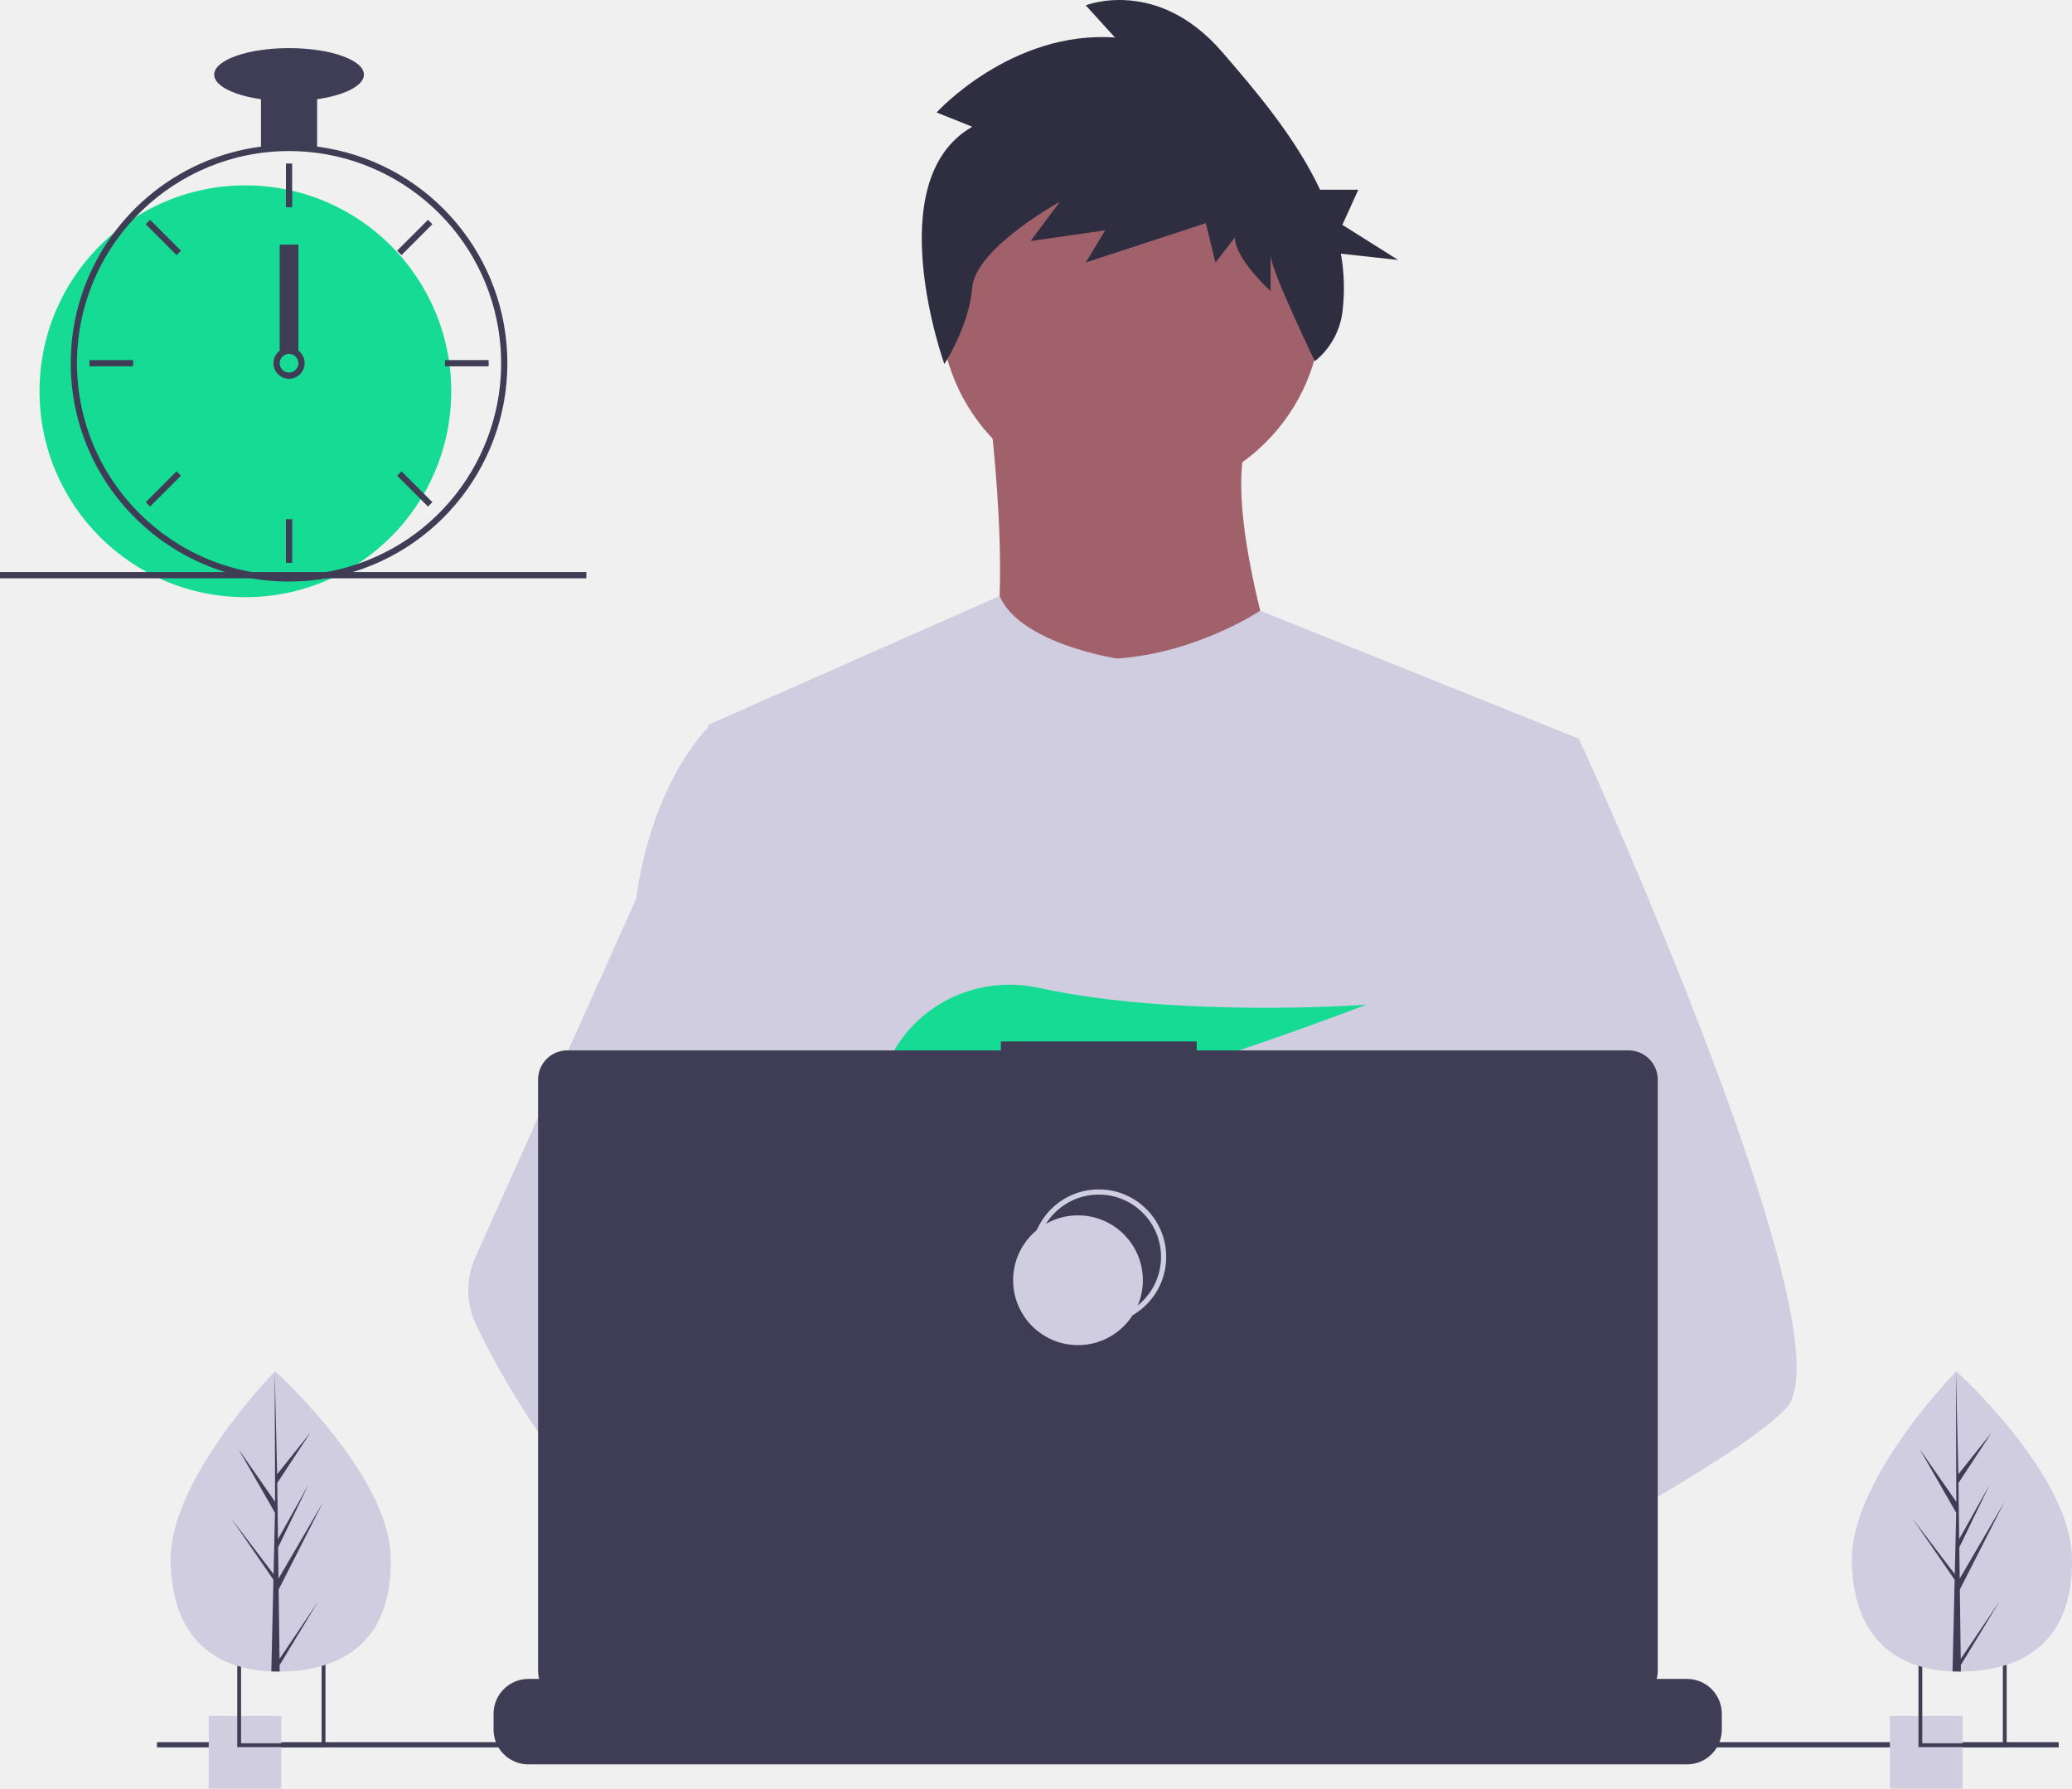
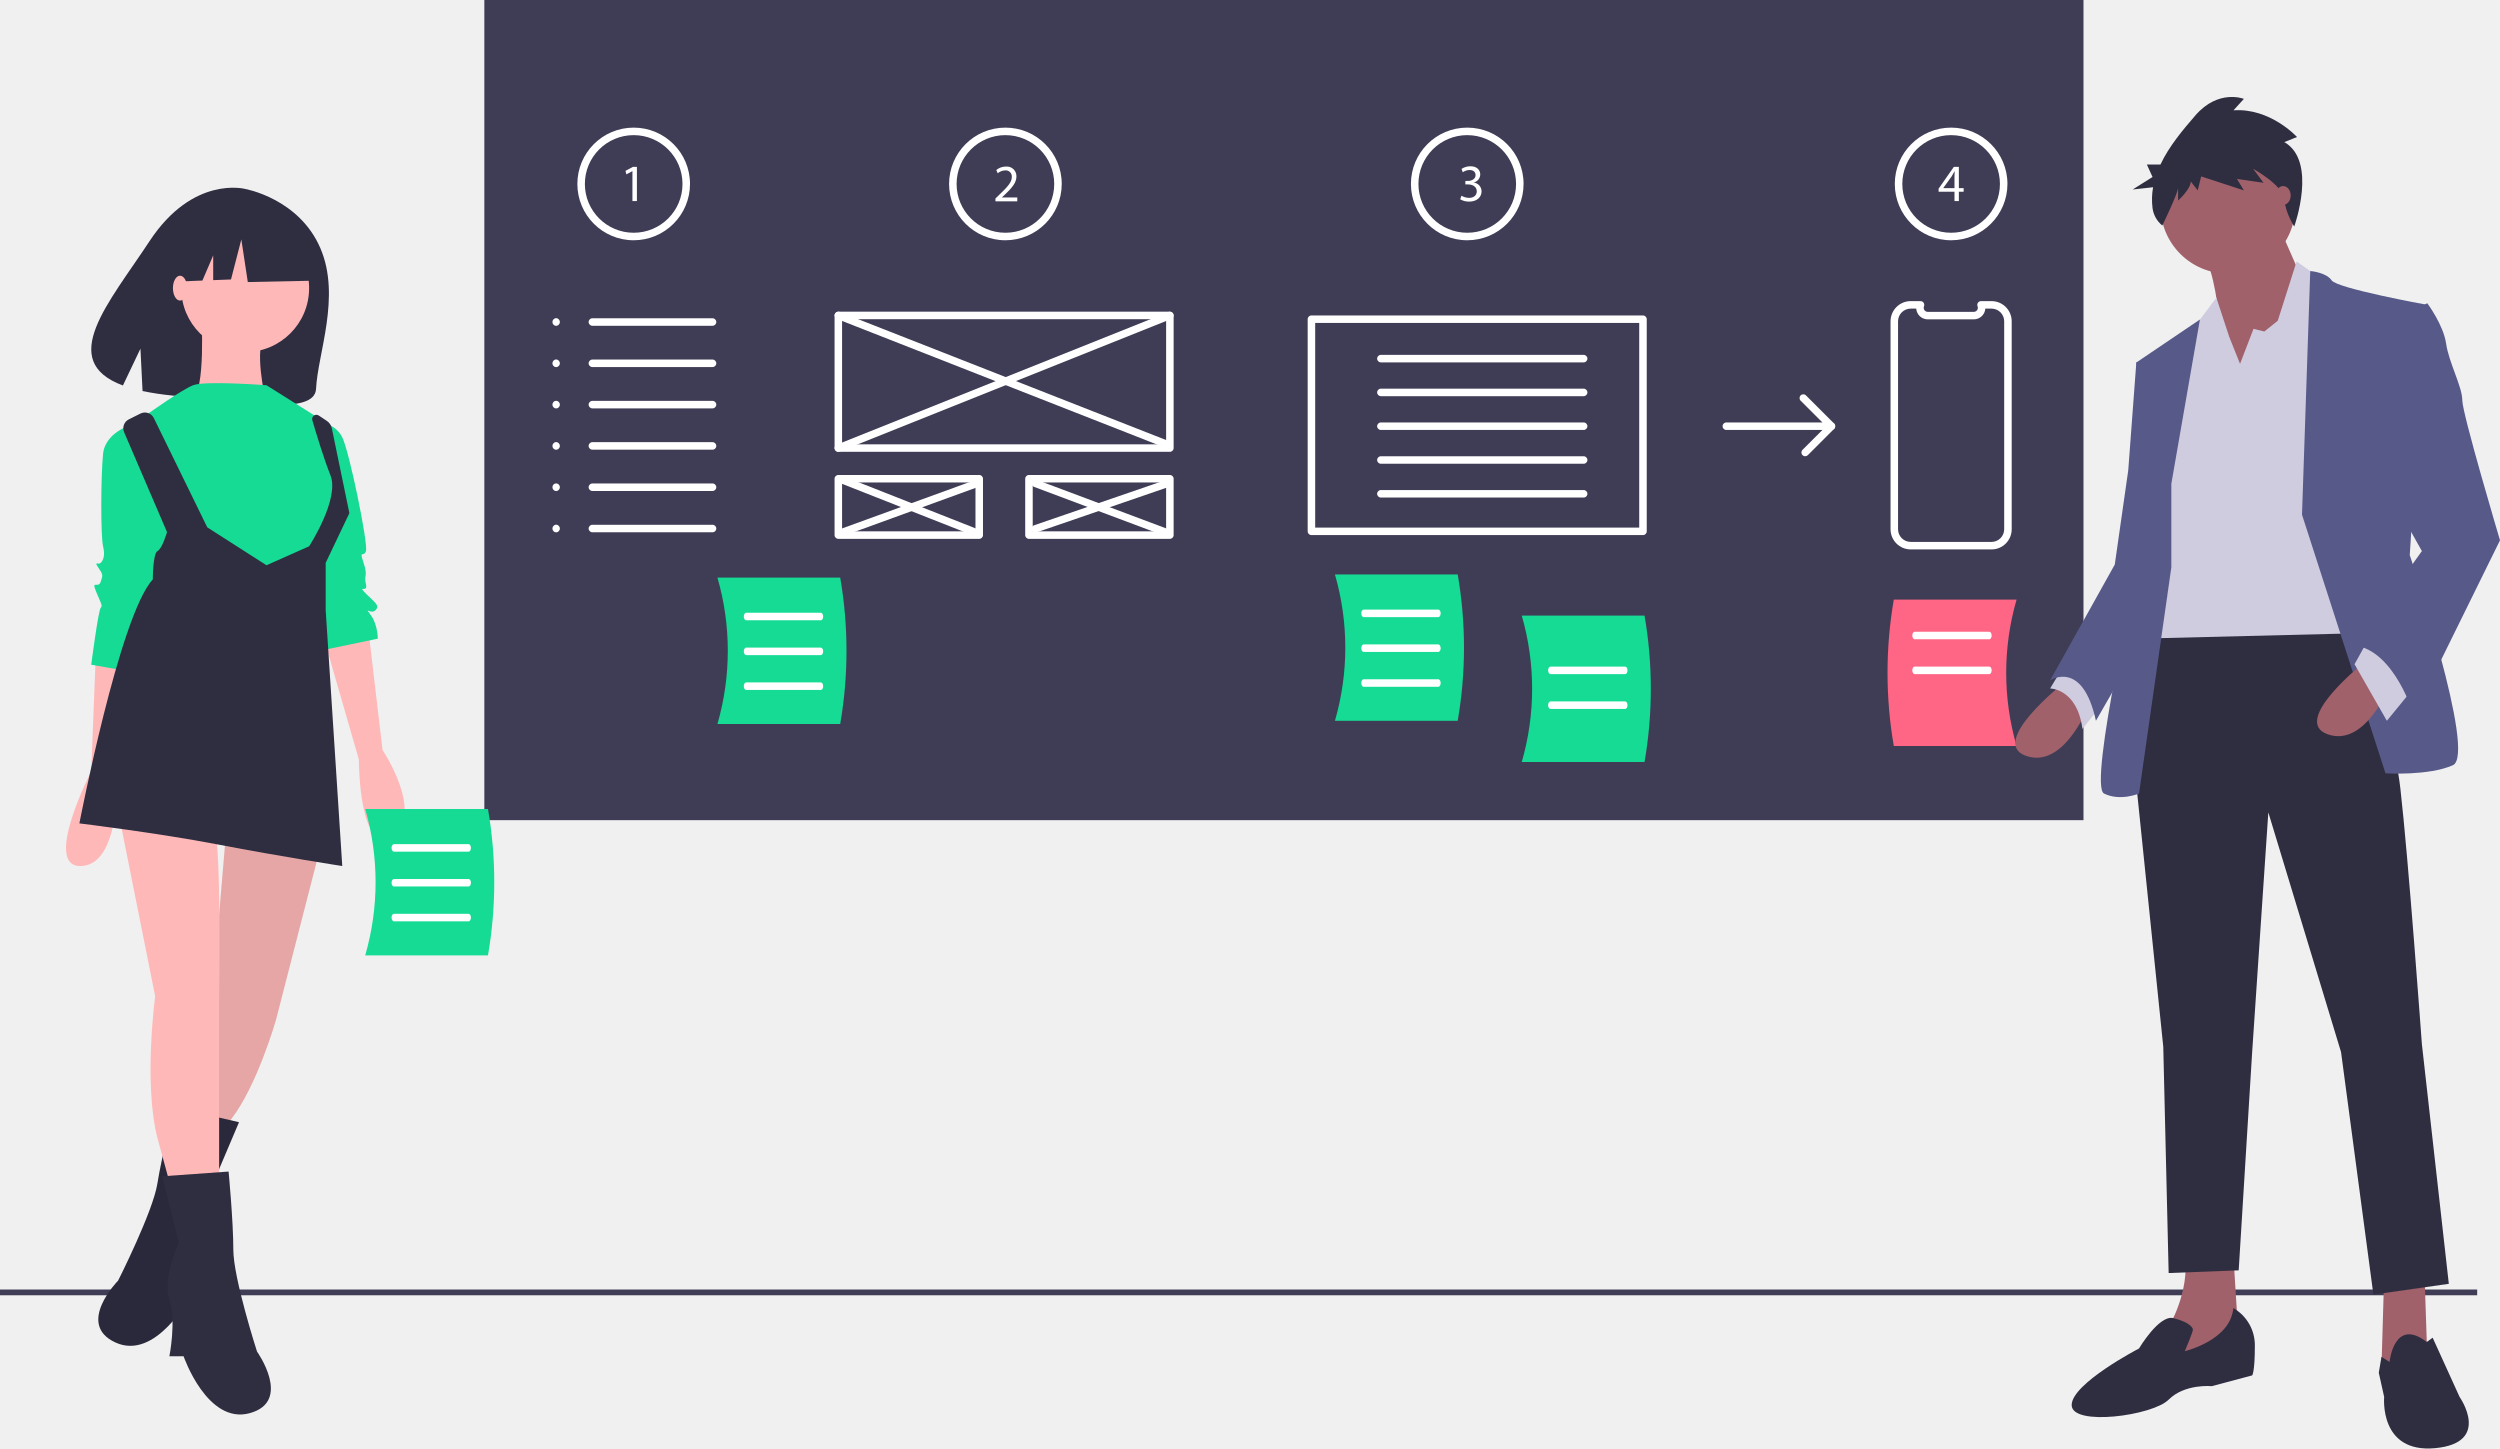
- <svg xmlns="http://www.w3.org/2000/svg" id="b4850822-491f-41e2-90b8-9be7376dfe8f" data-name="Layer 1" width="798.627" height="689.223" viewBox="0 0 798.627 689.223">
-   <circle cx="435.922" cy="118.405" r="73.536" fill="#a0616a" />
-   <path d="M581.722,260.562s13.855,104.443-7.46,116.166,126.823,12.789,126.823,12.789S668.047,298.928,682.968,271.219Z" transform="translate(-200.6864 -105.3887)" fill="#a0616a" />
-   <path d="M809.257,390.045l-12.32,56.1-26.05,118.69-.78,6.5-8.99,75.25-5.98,49.99-4.01,33.58c-24.38,12.53-42.05,21.18-42.05,21.18s-1.52-7.62-3.97-17.37c-17.11,5.13-48.77,13.64-75.6,15.34,9.77,10.89,14.26,21.12,8.17,28.67-18.38,22.76-94.26-24.92-120.8-42.7a71.841,71.841,0,0,0-.7,12.86l-20.31-15.62,2.01-35.94,3.39-60.81,4.26-76.26a80.064,80.064,0,0,1-3.37-10.03c-6.22-22.12-13.77-66.29-19.56-103.33-4.66-29.81-8.16-55-8.9-60.36-.1-.7-.15-1.06-.15-1.06l112.43-49.68c7.99,18.53,45.3,24.1,45.3,24.1,30.91-2.13,55.14-18.43,55.14-18.43Z" transform="translate(-200.6864 -105.3887)" fill="#d0cde1" />
-   <path d="M717.607,730.025s-4.76,1.63-12.5,3.94c-17.11,5.13-48.77,13.64-75.6,15.34-23.1,1.48-42.62-2.08-46.19-17.15-1.53-6.48.64-11.81,5.37-16.19,14.12-13.09,51-17.78,80.25-19.39,8.26-.45,15.9-.66,22.26-.74,10.8-.14,17.88.08,17.88.08l.17.66Z" transform="translate(-200.6864 -105.3887)" fill="#a0616a" />
-   <path d="M575.433,154.235,561.683,148.731s28.749-31.651,68.747-28.898l-11.25-12.385s27.499-11.009,52.498,17.89c13.141,15.191,28.346,33.048,37.825,53.163h14.725l-6.146,13.532,21.509,13.532-22.077-2.431a75.617,75.617,0,0,1,.599,22.445A29.041,29.041,0,0,1,707.48,244.576h0s-17.052-35.296-17.052-40.8V217.537s-13.749-12.385-13.749-20.642L669.179,206.528l-3.75-15.137-46.248,15.137,7.5-12.385-28.749,4.128,11.25-15.137s-32.499,17.89-33.749,33.027c-1.25,15.137-10.762,29.481-10.762,29.481S539.184,174.877,575.433,154.235Z" transform="translate(-200.6864 -105.3887)" fill="#2f2e41" />
-   <path d="M889.187,647.955c-7.49,8.12-26.05,20.35-48.55,33.59-8.37,4.92-17.28,9.99-26.37,15.03-21.69,12.03-44.4,23.95-63.14,33.58-24.38,12.53-42.05,21.18-42.05,21.18s-1.52-7.62-3.97-17.37c-3.28-13.05-8.22-29.92-13.37-37.39-.18-.26-.36-.5-.54-.74-1.5-1.97-3.01-3.12-4.5-3.12l74.42-46.13,32.16-19.94-23.17-55.31-29.06-69.38,17.54-55.81,17.63-56.1h33.04s10.94,23.88,24.93,57.18c2.09,4.98,4.25,10.17,6.45,15.53C869.417,532.755,905.297,630.505,889.187,647.955Z" transform="translate(-200.6864 -105.3887)" fill="#d0cde1" />
-   <path d="M637.677,777.975c-18.38,22.76-94.26-24.92-120.8-42.7-5.78-3.87-9.22-6.32-9.22-6.32l24.28-32.38,7.69-10.25s6.88,3.65,17.05,9.59c.37.22.74.44,1.12.66,8.77,5.15,19.78,11.88,30.89,19.39,15.33,10.37,30.83,22.2,40.82,33.34C639.277,760.195,643.767,770.425,637.677,777.975Z" transform="translate(-200.6864 -105.3887)" fill="#a0616a" />
-   <path d="M556.677,695.915a47.782,47.782,0,0,0-8.1.66c-22.99,3.95-29.77,24.76-31.7,38.7a71.841,71.841,0,0,0-.7,12.86l-20.31-15.62-7.4-5.69c-17.81-6.21-33.68-17.24-47.44-30.25a238.482,238.482,0,0,1-31.95-37.89,334.15,334.15,0,0,1-24.72-42.4,31.184,31.184,0,0,1-.43-26.45l25.15-56.05,36.76-81.92q.405-2.925.89-5.72c7.29-41.8,26.82-60.36,26.82-60.36h14.92l9.98,60.36,12.4,74.99-8.69,28.34-20.08,65.45,19.19,20.84Z" transform="translate(-200.6864 -105.3887)" fill="#d0cde1" />
-   <path d="M573.563,521.195l12.755,14.881c4.739-.904,9.687-1.965,14.784-3.158l-3.663-11.723,8.957,10.45c53.997-13.281,120.927-39.101,120.927-39.101s-72.257,5.298-126.208-6.489c-23.871-5.215-48.431,6.618-58.226,29.002-5.694,13.011-4.799,24.283,15.394,24.283a133.375,133.375,0,0,0,20.353-1.914Z" transform="translate(-200.6864 -105.3887)" fill="#15db95" />
-   <path d="M864.337,765.775v6.07a13.34,13.34,0,0,1-.91,4.87,13.688,13.688,0,0,1-.97,2,13.437,13.437,0,0,1-11.55,6.56h-446.55a13.437,13.437,0,0,1-11.55-6.56,13.682,13.682,0,0,1-.97-2,13.34,13.34,0,0,1-.91-4.87v-6.07a13.426,13.426,0,0,1,13.43-13.43h25.74v-2.83a.559.559,0,0,1,.56-.56h13.43a.559.559,0,0,1,.56.56v2.83h8.39v-2.83a.559.559,0,0,1,.56-.56h13.43a.559.559,0,0,1,.56.56v2.83h8.4v-2.83a.559.559,0,0,1,.56-.56h13.43a.559.559,0,0,1,.56.56v2.83h8.39v-2.83a.559.559,0,0,1,.56-.56h13.43a.559.559,0,0,1,.56.56v2.83h8.39v-2.83a.559.559,0,0,1,.56-.56h13.43a.559.559,0,0,1,.56.56v2.83h8.4v-2.83a.559.559,0,0,1,.56-.56h13.43a.559.559,0,0,1,.56.56v2.83h8.39v-2.83a.559.559,0,0,1,.56-.56h105.2a.559.559,0,0,1,.56.56v2.83h8.4v-2.83a.559.559,0,0,1,.56-.56h13.43a.566.566,0,0,1,.56.56v2.83h8.39v-2.83a.559.559,0,0,1,.56-.56h13.43a.559.559,0,0,1,.56.56v2.83h8.39v-2.83a.559.559,0,0,1,.56-.56h13.43a.559.559,0,0,1,.56.56v2.83h8.4v-2.83a.559.559,0,0,1,.56-.56h13.43a.557.557,0,0,1,.55.56v2.83h8.4v-2.83a.559.559,0,0,1,.56-.56h13.43a.559.559,0,0,1,.56.56v2.83h8.39v-2.83a.559.559,0,0,1,.56-.56h13.43a.559.559,0,0,1,.56.56v2.83h39.17A13.426,13.426,0,0,1,864.337,765.775Z" transform="translate(-200.6864 -105.3887)" fill="#3f3d56" />
-   <rect x="60.5" y="671.326" width="733" height="2" fill="#3f3d56" />
-   <path d="M828.381,510.145H661.938v-3.431H586.466v3.431h-167.129a11.259,11.259,0,0,0-11.259,11.259V749.315a11.259,11.259,0,0,0,11.259,11.259H828.381a11.259,11.259,0,0,0,11.259-11.259V521.404A11.259,11.259,0,0,0,828.381,510.145Z" transform="translate(-200.6864 -105.3887)" fill="#3f3d56" />
-   <circle cx="423.5" cy="484.326" r="25" fill="none" stroke="#d0cde1" stroke-miterlimit="10" stroke-width="2" />
-   <circle cx="415.5" cy="493.326" r="25" fill="#d0cde1" />
-   <rect x="80.446" y="661.223" width="28" height="28" fill="#d0cde1" />
-   <path d="M292.136,744.612v34h34v-34Zm32.52,32.52h-31.05v-31.04h31.05Z" transform="translate(-200.6864 -105.3887)" fill="#3f3d56" />
-   <rect x="728.446" y="661.223" width="28" height="28" fill="#d0cde1" />
-   <path d="M940.136,744.612v34h34v-34Zm32.52,32.52h-31.05v-31.04h31.05Z" transform="translate(-200.6864 -105.3887)" fill="#3f3d56" />
-   <circle cx="94.58" cy="150.773" r="79.34" fill="#15db95" />
-   <path d="M322.915,161.879a85.755,85.755,0,0,0-21.638,0A84.368,84.368,0,0,0,231.662,220.591a83.223,83.223,0,0,0-3.655,21.662c-.036,1.022-.06,2.056-.06,3.089a84.233,84.233,0,0,0,84.149,84.149c1.791,0,3.582-.06,5.349-.168a83.231,83.231,0,0,0,12.334-1.707,84.159,84.159,0,0,0-6.864-165.737Zm15.519,160.857h-.012a80.908,80.908,0,0,1-20.977,4.171c-1.767.12-3.558.18-5.349.18a81.845,81.845,0,0,1-81.745-81.745c0-1.034.024-2.068.06-3.089a81.856,81.856,0,0,1,81.685-78.655,81.749,81.749,0,0,1,26.339,159.138Z" transform="translate(-200.6864 -105.3887)" fill="#3f3d56" />
-   <rect x="110.208" y="63.018" width="2.404" height="16.83" fill="#3f3d56" />
-   <rect x="262.442" y="188.476" width="2.404" height="16.83" transform="translate(-262.6894 138.704) rotate(-45)" fill="#3f3d56" />
-   <rect x="242.373" y="236.928" width="2.404" height="16.83" transform="translate(-202.4538 383.5287) rotate(-90)" fill="#3f3d56" />
-   <rect x="262.442" y="285.379" width="2.404" height="16.83" transform="translate(41.63884 582.5743) rotate(-135)" fill="#3f3d56" />
-   <rect x="359.346" y="188.476" width="2.404" height="16.83" transform="translate(275.5851 485.6705) rotate(-135)" fill="#3f3d56" />
-   <rect x="379.415" y="236.928" width="2.404" height="16.83" transform="translate(-65.41128 520.5713) rotate(-90)" fill="#3f3d56" />
-   <rect x="359.346" y="285.379" width="2.404" height="16.83" transform="translate(-302.8282 235.6077) rotate(-45)" fill="#3f3d56" />
-   <rect x="110.208" y="200.06" width="2.404" height="16.83" fill="#3f3d56" />
-   <path d="M315.703,240.534a6.011,6.011,0,0,0-7.213,0,6.187,6.187,0,0,0-1.719,2.02,6.011,6.011,0,1,0,8.932-2.02Zm-3.606,8.415a3.617,3.617,0,0,1-3.606-3.606,3.671,3.671,0,0,1,.637-2.044,3.603,3.603,0,1,1,2.969,5.65Z" transform="translate(-200.6864 -105.3887)" fill="#3f3d56" />
-   <rect x="100.591" y="35.369" width="21.638" height="21.638" fill="#3f3d56" />
-   <ellipse cx="111.41" cy="28.757" rx="28.851" ry="10.218" fill="#3f3d56" />
-   <rect x="107.803" y="94.273" width="7.213" height="40.872" fill="#3f3d56" />
-   <rect y="220.44" width="226" height="2.404" fill="#3f3d56" />
-   <path d="M351.28,705.143c.933,31.95-17.735,43.659-41.163,44.343q-.816.024-1.625.029-1.63.012-3.228-.054c-21.188-.88-37.96-12.127-38.828-41.84-.898-30.75,37.269-70.703,40.133-73.658l.005-.003c.109-.113.164-.169.164-.169S350.347,673.195,351.28,705.143Z" transform="translate(-200.6864 -105.3887)" fill="#d0cde1" />
-   <path d="M308.43,744.644l14.882-22.131-14.852,24.512.031,2.49q-1.63.012-3.228-.054L306.002,717.449l-.02-.247.027-.048.071-3.025-16.298-23.663,16.279,21.399.058.639.558-24.186-14.077-24.533,14.117,20.284-.147-50.108 0-.167.005.164.934,39.491,12.829-16.041-12.787,19.444.28,21.634,11.806-21.114-11.762,24.295.156,12.03,17.169-29.411-17.117,33.608Z" transform="translate(-200.6864 -105.3887)" fill="#3f3d56" />
-   <path d="M999.28,705.143c.933,31.95-17.735,43.659-41.163,44.343q-.816.024-1.625.029-1.63.012-3.228-.054c-21.188-.88-37.96-12.127-38.828-41.84-.898-30.75,37.269-70.703,40.133-73.658l.005-.003c.109-.113.164-.169.164-.169S998.347,673.195,999.28,705.143Z" transform="translate(-200.6864 -105.3887)" fill="#d0cde1" />
-   <path d="M956.43,744.644l14.882-22.131-14.852,24.512.031,2.49q-1.63.012-3.228-.054L954.002,717.449l-.02-.247.027-.048.071-3.025-16.298-23.663,16.279,21.399.058.639.558-24.186-14.077-24.533,14.117,20.284-.147-50.108 0-.167.005.164.934,39.491,12.829-16.041-12.787,19.444.28,21.634,11.806-21.114-11.762,24.295.156,12.03,17.169-29.411-17.117,33.608Z" transform="translate(-200.6864 -105.3887)" fill="#3f3d56" />
+ <svg xmlns="http://www.w3.org/2000/svg" id="b8ce0917-79ae-4875-bfb0-e0ef48cf483c" data-name="Layer 1" width="972.385" height="563.4" viewBox="0 0 972.385 563.4">
+   <rect y="501.562" width="963.51" height="2.241" fill="#3f3d56" />
+   <path d="M238.486,264.994c-8.273-19.52-29.333-23.207-29.333-23.207s-20.277-5.41-37.211,20.353c-15.784,24.013-36.139,46.511-10.325,56.096l6.819-14.32.818,16.48a105.095,105.095,0,0,0,11.364,1.725c28.632,2.909,55.622,7.745,56.122-2.602C237.404,305.763,246.446,283.776,238.486,264.994Z" transform="translate(-113.8076 -168.2999)" fill="#2f2e41" />
+   <path d="M151.132,421.316l-1.842,46.981s-19.345,37.769-3.685,36.848,13.818-36.848,13.818-36.848l5.527-44.217Z" transform="translate(-113.8076 -168.2999)" fill="#ffb8b8" />
+   <path d="M257.069,413.026l5.527,46.981s16.582,24.872,3.685,33.163-12.897-29.478-12.897-29.478l-13.818-47.902Z" transform="translate(-113.8076 -168.2999)" fill="#ffb8b8" />
+   <path d="M237.724,500.539l-16.582,64.484s-7.37,25.793-17.503,38.69l-3.685,7.37-14.739-1.842,10.133-41.454,6.448-76.459Z" transform="translate(-113.8076 -168.2999)" fill="#ffb8b8" />
+   <path d="M237.724,500.539l-16.582,64.484s-7.37,25.793-17.503,38.69l-3.685,7.37-14.739-1.842,10.133-41.454,6.448-76.459Z" transform="translate(-113.8076 -168.2999)" opacity="0.1" />
+   <path d="M181.57,598.956l25.193,5.833L196.379,629.265s4.22,14.653.2,22.413-3.44,21.839-3.44,21.839l-5.46-.86s-13.256,24.956-28.919,17.826.996-24.089.996-24.089S173.3,639.618,175.02,628.698,181.57,598.956,181.57,598.956Z" transform="translate(-113.8076 -168.2999)" fill="#2f2e41" />
+   <path d="M181.57,598.956l25.193,5.833L196.379,629.265s4.22,14.653.2,22.413-3.44,21.839-3.44,21.839l-5.46-.86s-13.256,24.956-28.919,17.826.996-24.089.996-24.089S173.3,639.618,175.02,628.698,181.57,598.956,181.57,598.956Z" transform="translate(-113.8076 -168.2999)" opacity="0.1" />
+   <path d="M160.344,486.721,174.162,555.811s-4.606,34.084.921,55.272L180.61,631.349H199.034V556.732s.921-60.799-1.842-65.405S160.344,486.721,160.344,486.721Z" transform="translate(-113.8076 -168.2999)" fill="#ffb8b8" />
+   <path d="M202.719,623.979l-25.793,1.842,6.448,25.793s-6.448,13.818-3.685,22.109,0,22.109,0,22.109H185.216s9.212,26.715,25.793,22.109,2.764-23.951,2.764-23.951-9.212-28.557-9.212-39.611S202.719,623.979,202.719,623.979Z" transform="translate(-113.8076 -168.2999)" fill="#2f2e41" />
+   <circle cx="95.359" cy="112.073" r="24.872" fill="#ffb8b8" />
+   <path d="M192.125,290.046s1.842,31.321-3.685,33.163,28.557,0,28.557,0-4.606-19.345,0-24.872S192.125,290.046,192.125,290.046Z" transform="translate(-113.8076 -168.2999)" fill="#ffb8b8" />
+   <path d="M217.458,318.142s-23.951-1.842-28.557,0S171.398,329.197,171.398,329.197l6.448,58.035,52.508,11.054,8.291-11.976,8.291-17.503-3.685-22.109-.921-12.897Z" transform="translate(-113.8076 -168.2999)" fill="#15db95" />
+   <path d="M166.792,332.882s-11.976,2.764-12.897,11.976-.921,32.242,0,35.927,0,5.527-.921,6.448-2.764-.921-.921,1.842,1.842,2.764.921,5.527-3.685-.921-1.842,3.685,2.764,5.527,1.842,6.448-3.685,22.109-3.685,22.109l15.66,2.764L180.61,375.257Z" transform="translate(-113.8076 -168.2999)" fill="#15db95" />
+   <path d="M238.645,332.882a9.817,9.817,0,0,1,8.291,5.527c2.764,5.527,10.133,41.454,9.212,44.217s-2.764-.921-.921,4.606,0,4.606.921,8.291-3.685,0,0,3.685,5.527,4.606,3.685,6.448-4.606-1.842-1.842,1.842,2.764,9.212,2.764,9.212l-22.109,4.606-6.448-51.587Z" transform="translate(-113.8076 -168.2999)" fill="#15db95" />
+   <path d="M163.908,331.417l4.525-2.263a3.874,3.874,0,0,1,5.212,1.763l20.782,42.497,23.03,14.739,16.582-7.37s11.976-18.424,8.291-27.636c-2.498-6.246-5.425-15.855-7.051-21.396a1.655,1.655,0,0,1,2.509-1.839l3.14,2.093a4.593,4.593,0,0,1,1.95,2.892l6.821,32.989-9.212,19.345V405.656l6.448,99.489s-23.951-3.685-47.902-8.291-54.351-8.291-54.351-8.291,15.66-81.065,28.557-94.883c0,0,0-10.133,1.842-11.054s3.685-7.37,3.685-7.37l-16.686-38.846A3.874,3.874,0,0,1,163.908,331.417Z" transform="translate(-113.8076 -168.2999)" fill="#2f2e41" />
+   <polygon points="120 89.602 98.895 78.547 69.749 83.07 63.719 109.703 78.73 109.125 82.923 99.341 82.923 108.964 89.85 108.698 93.87 93.12 96.382 109.703 121.005 109.2 120 89.602" fill="#2f2e41" />
+   <ellipse cx="70.027" cy="112.073" rx="2.764" ry="4.836" fill="#ffb8b8" />
+   <rect x="188.385" width="622" height="319.006" fill="#3f3d56" />
+   <path d="M568.836,344.036H439.876a1.46,1.46,0,0,1-1.46-1.46V290.993a1.46,1.46,0,0,1,1.46-1.46H568.836a1.46,1.46,0,0,1,1.46,1.46V342.576A1.46,1.46,0,0,1,568.836,344.036Zm-127.5-2.921H567.376V292.453H441.337Z" transform="translate(-113.8076 -168.2999)" fill="#fff" />
+   <path d="M494.684,377.889H439.876a1.46,1.46,0,0,1-1.46-1.46V354.505a1.46,1.46,0,0,1,1.46-1.46h54.808a1.46,1.46,0,0,1,1.46,1.46v21.924A1.46,1.46,0,0,1,494.684,377.889Zm-53.348-2.921H493.224V355.965H441.337Z" transform="translate(-113.8076 -168.2999)" fill="#fff" />
+   <path d="M568.836,377.889H514.028a1.46,1.46,0,0,1-1.46-1.46V354.505a1.46,1.46,0,0,1,1.46-1.46h54.808a1.46,1.46,0,0,1,1.46,1.46v21.924A1.46,1.46,0,0,1,568.836,377.889Zm-53.348-2.921h51.887V355.965H515.489Z" transform="translate(-113.8076 -168.2999)" fill="#fff" />
+   <path d="M567.225,342.425a1.462,1.462,0,0,1-.533-.101L439.343,292.352a1.46,1.46,0,0,1,1.067-2.718l127.348,49.972a1.46,1.46,0,0,1-.533,2.82Z" transform="translate(-113.8076 -168.2999)" fill="#fff" />
+   <path d="M439.877,344.036a1.461,1.461,0,0,1-.543-2.817l128.961-51.583a1.461,1.461,0,0,1,1.084,2.713L440.419,343.932A1.454,1.454,0,0,1,439.877,344.036Z" transform="translate(-113.8076 -168.2999)" fill="#fff" />
+   <path d="M493.879,377.083a1.469,1.469,0,0,1-.535-.101l-53.197-20.957a1.461,1.461,0,0,1,1.071-2.718l53.196,20.957a1.461,1.461,0,0,1-.535,2.82Z" transform="translate(-113.8076 -168.2999)" fill="#fff" />
+   <path d="M440.682,377.083a1.46,1.46,0,0,1-.499-2.832l53.197-19.344a1.46,1.46,0,1,1,.998,2.744l-53.197,19.344A1.46,1.46,0,0,1,440.682,377.083Z" transform="translate(-113.8076 -168.2999)" fill="#fff" />
+   <path d="M568.031,377.083a1.475,1.475,0,0,1-.513-.093l-51.583-19.344a1.461,1.461,0,0,1,1.027-2.735l51.583,19.344a1.461,1.461,0,0,1-.513,2.828Z" transform="translate(-113.8076 -168.2999)" fill="#fff" />
+   <path d="M516.447,375.472a1.46,1.46,0,0,1-.475-2.841l51.583-17.732a1.46,1.46,0,1,1,.95,2.761L516.922,375.392A1.456,1.456,0,0,1,516.447,375.472Z" transform="translate(-113.8076 -168.2999)" fill="#fff" />
+   <path d="M360.282,261.752a21.907,21.907,0,1,1,21.907-21.907A21.931,21.931,0,0,1,360.282,261.752Zm0-40.893a18.986,18.986,0,1,0,18.986,18.986A19.007,19.007,0,0,0,360.282,220.86Z" transform="translate(-113.8076 -168.2999)" fill="#fff" />
+   <path d="M504.866,261.752a21.907,21.907,0,1,1,21.907-21.907A21.931,21.931,0,0,1,504.866,261.752Zm0-40.893A18.986,18.986,0,1,0,523.852,239.845,19.008,19.008,0,0,0,504.866,220.86Z" transform="translate(-113.8076 -168.2999)" fill="#fff" />
+   <path d="M684.501,261.752a21.907,21.907,0,1,1,21.907-21.907A21.931,21.931,0,0,1,684.501,261.752Zm0-40.893A18.986,18.986,0,1,0,703.487,239.845,19.008,19.008,0,0,0,684.501,220.86Z" transform="translate(-113.8076 -168.2999)" fill="#fff" />
+   <path d="M872.704,261.752a21.907,21.907,0,1,1,21.907-21.907A21.931,21.931,0,0,1,872.704,261.752Zm0-40.893a18.986,18.986,0,1,0,18.986,18.986A19.008,19.008,0,0,0,872.704,220.86Z" transform="translate(-113.8076 -168.2999)" fill="#fff" />
+   <path d="M500.991,246.607v-1.105l1.411-1.371c3.397-3.232,4.932-4.952,4.952-6.956a2.371,2.371,0,0,0-2.639-2.597,4.531,4.531,0,0,0-2.824,1.124l-.573-1.268a5.839,5.839,0,0,1,3.765-1.351,3.742,3.742,0,0,1,4.07,3.866c0,2.455-1.78,4.44-4.582,7.14l-1.064.983v.04h5.974v1.495Z" transform="translate(-113.8076 -168.2999)" fill="#fff" />
+   <path d="M359.797,234.874h-.041l-2.312,1.248-.347-1.371,2.905-1.555h1.535v13.298H359.797Z" transform="translate(-113.8076 -168.2999)" fill="#fff" />
+   <path d="M874.013,246.494V242.874h-6.178v-1.187l5.933-8.49h1.944v8.265h1.861v1.412h-1.861v3.62Zm0-5.032v-4.438q0-1.044.063-2.088h-.063c-.408.779-.736,1.351-1.104,1.965l-3.253,4.52v.041Z" transform="translate(-113.8076 -168.2999)" fill="#fff" />
+   <path d="M682.252,244.428a6.029,6.029,0,0,0,2.945.839c2.313,0,3.029-1.473,3.008-2.577-.02-1.863-1.699-2.66-3.436-2.66H683.765v-1.351h1.004c1.309,0,2.967-.675,2.967-2.251,0-1.064-.676-2.005-2.333-2.005a4.865,4.865,0,0,0-2.658.881l-.471-1.309a6.311,6.311,0,0,1,3.477-1.024c2.619,0,3.805,1.555,3.805,3.172a3.303,3.303,0,0,1-2.456,3.129v.041a3.463,3.463,0,0,1,2.967,3.416c0,2.128-1.657,3.991-4.848,3.991a6.747,6.747,0,0,1-3.457-.901Z" transform="translate(-113.8076 -168.2999)" fill="#fff" />
+   <path d="M752.853,376.429H623.893a1.46,1.46,0,0,1-1.46-1.46V292.453a1.46,1.46,0,0,1,1.46-1.46H752.853a1.46,1.46,0,0,1,1.46,1.46V374.968A1.46,1.46,0,0,1,752.853,376.429Zm-127.5-2.921H751.392V293.913H625.353Z" transform="translate(-113.8076 -168.2999)" fill="#fff" />
+   <path d="M729.775,309.248H650.911a1.46,1.46,0,1,1,0-2.921h78.864a1.46,1.46,0,1,1,0,2.921Z" transform="translate(-113.8076 -168.2999)" fill="#fff" />
+   <path d="M729.775,322.392H650.911a1.46,1.46,0,1,1,0-2.921h78.864a1.46,1.46,0,1,1,0,2.921Z" transform="translate(-113.8076 -168.2999)" fill="#fff" />
+   <path d="M729.775,335.536H650.911a1.46,1.46,0,1,1,0-2.921h78.864a1.46,1.46,0,1,1,0,2.921Z" transform="translate(-113.8076 -168.2999)" fill="#fff" />
+   <path d="M729.775,348.68H650.911a1.46,1.46,0,1,1,0-2.921h78.864a1.46,1.46,0,1,1,0,2.921Z" transform="translate(-113.8076 -168.2999)" fill="#fff" />
+   <path d="M729.775,361.824H650.911a1.46,1.46,0,1,1,0-2.921h78.864a1.46,1.46,0,1,1,0,2.921Z" transform="translate(-113.8076 -168.2999)" fill="#fff" />
+   <path d="M330.119,295.049a1.501,1.501,0,0,0,0-3,1.501,1.501,0,0,0,0,3Z" transform="translate(-113.8076 -168.2999)" fill="#fff" />
+   <path d="M330.119,311.113a1.501,1.501,0,0,0,0-3,1.501,1.501,0,0,0,0,3Z" transform="translate(-113.8076 -168.2999)" fill="#fff" />
+   <path d="M330.119,327.178a1.501,1.501,0,0,0,0-3,1.501,1.501,0,0,0,0,3Z" transform="translate(-113.8076 -168.2999)" fill="#fff" />
+   <path d="M330.119,343.243a1.501,1.501,0,0,0,0-3,1.501,1.501,0,0,0,0,3Z" transform="translate(-113.8076 -168.2999)" fill="#fff" />
+   <path d="M330.119,359.308a1.501,1.501,0,0,0,0-3,1.501,1.501,0,0,0,0,3Z" transform="translate(-113.8076 -168.2999)" fill="#fff" />
+   <path d="M330.119,375.373a1.501,1.501,0,0,0,0-3,1.501,1.501,0,0,0,0,3Z" transform="translate(-113.8076 -168.2999)" fill="#fff" />
+   <path d="M390.951,295.009H344.217a1.46,1.46,0,0,1,0-2.921h46.734a1.46,1.46,0,0,1,0,2.921Z" transform="translate(-113.8076 -168.2999)" fill="#fff" />
+   <path d="M390.951,311.074H344.217a1.46,1.46,0,1,1,0-2.921h46.734a1.46,1.46,0,1,1,0,2.921Z" transform="translate(-113.8076 -168.2999)" fill="#fff" />
+   <path d="M390.951,327.139H344.217a1.46,1.46,0,1,1,0-2.921h46.734a1.46,1.46,0,1,1,0,2.921Z" transform="translate(-113.8076 -168.2999)" fill="#fff" />
+   <path d="M390.951,343.203H344.217a1.46,1.46,0,1,1,0-2.921h46.734a1.46,1.46,0,1,1,0,2.921Z" transform="translate(-113.8076 -168.2999)" fill="#fff" />
+   <path d="M390.951,359.268H344.217a1.46,1.46,0,1,1,0-2.921h46.734a1.46,1.46,0,1,1,0,2.921Z" transform="translate(-113.8076 -168.2999)" fill="#fff" />
+   <path d="M390.951,375.333H344.217a1.46,1.46,0,1,1,0-2.921h46.734a1.46,1.46,0,1,1,0,2.921Z" transform="translate(-113.8076 -168.2999)" fill="#fff" />
+   <path d="M888.423,382.002H856.985a7.852,7.852,0,0,1-7.844-7.843V293.26a7.851,7.851,0,0,1,7.844-7.841h3.814a1.46,1.46,0,0,1,1.355,2.007,1.575,1.575,0,0,0,1.453,2.171h17.923a1.574,1.574,0,0,0,1.456-2.166,1.46,1.46,0,0,1,1.352-2.011h4.085a7.851,7.851,0,0,1,7.843,7.841v80.899A7.852,7.852,0,0,1,888.423,382.002Zm-31.438-93.663a4.928,4.928,0,0,0-4.923,4.92v80.899a4.928,4.928,0,0,0,4.923,4.922H888.423a4.927,4.927,0,0,0,4.922-4.922V293.26a4.927,4.927,0,0,0-4.922-4.92h-2.412a4.499,4.499,0,0,1-4.481,4.177H863.607a4.498,4.498,0,0,1-4.48-4.177Z" transform="translate(-113.8076 -168.2999)" fill="#fff" />
+   <path d="M826.165,335.536H785.272a1.46,1.46,0,0,1,0-2.921H822.639l-8.46-8.46a1.46,1.46,0,0,1,2.065-2.065l10.953,10.953a1.46,1.46,0,0,1-1.033,2.493Z" transform="translate(-113.8076 -168.2999)" fill="#fff" />
+   <path d="M815.941,345.759a1.46,1.46,0,0,1-1.033-2.493L825.132,333.043a1.46,1.46,0,0,1,2.065,2.065l-10.223,10.223A1.456,1.456,0,0,1,815.941,345.759Z" transform="translate(-113.8076 -168.2999)" fill="#fff" />
+   <path d="M898.161,458.458H850.41a167.01,167.01,0,0,1,0-56.934h47.751A102.443,102.443,0,0,0,898.161,458.458Z" transform="translate(-113.8076 -168.2999)" fill="#ff6584" />
+   <path d="M633.036,448.67h47.751a167.01,167.01,0,0,0,0-56.934H633.036A102.443,102.443,0,0,1,633.036,448.67Z" transform="translate(-113.8076 -168.2999)" fill="#15db95" />
+   <path d="M705.705,464.681H753.456a167.01,167.01,0,0,0,0-56.934H705.705A102.443,102.443,0,0,1,705.705,464.681Z" transform="translate(-113.8076 -168.2999)" fill="#15db95" />
+   <path d="M673.253,408.324H644.195c-.501,0-.908-.653-.908-1.46s.407-1.46.908-1.46h29.057c.501,0,.908.653.908,1.46S673.754,408.324,673.253,408.324Z" transform="translate(-113.8076 -168.2999)" fill="#fff" />
+   <path d="M673.253,421.872H644.195c-.501,0-.908-.653-.908-1.46s.407-1.46.908-1.46h29.057c.501,0,.908.653.908,1.46S673.754,421.872,673.253,421.872Z" transform="translate(-113.8076 -168.2999)" fill="#fff" />
+   <path d="M745.922,430.494H716.865c-.501,0-.908-.653-.908-1.46s.407-1.46.908-1.46h29.057c.501,0,.908.653.908,1.46S746.423,430.494,745.922,430.494Z" transform="translate(-113.8076 -168.2999)" fill="#fff" />
+   <path d="M745.922,444.042H716.865c-.501,0-.908-.653-.908-1.46s.407-1.46.908-1.46h29.057c.501,0,.908.653.908,1.46S746.423,444.042,745.922,444.042Z" transform="translate(-113.8076 -168.2999)" fill="#fff" />
+   <path d="M887.565,416.945H858.508c-.501,0-.908-.653-.908-1.46s.407-1.46.908-1.46h29.057c.501,0,.908.653.908,1.46S888.067,416.945,887.565,416.945Z" transform="translate(-113.8076 -168.2999)" fill="#fff" />
+   <path d="M887.565,430.494H858.508c-.501,0-.908-.653-.908-1.46s.407-1.46.908-1.46h29.057c.501,0,.908.653.908,1.46S888.067,430.494,887.565,430.494Z" transform="translate(-113.8076 -168.2999)" fill="#fff" />
+   <path d="M673.253,435.421H644.195c-.501,0-.908-.653-.908-1.46s.407-1.46.908-1.46h29.057c.501,0,.908.653.908,1.46S673.754,435.421,673.253,435.421Z" transform="translate(-113.8076 -168.2999)" fill="#fff" />
+   <path d="M392.858,449.901h47.751a167.011,167.011,0,0,0,0-56.934H392.858A102.443,102.443,0,0,1,392.858,449.901Z" transform="translate(-113.8076 -168.2999)" fill="#15db95" />
+   <path d="M433.074,409.555H404.017c-.501,0-.908-.653-.908-1.46s.407-1.46.908-1.46h29.057c.501,0,.908.653.908,1.46S433.576,409.555,433.074,409.555Z" transform="translate(-113.8076 -168.2999)" fill="#fff" />
+   <path d="M433.074,423.104H404.017c-.501,0-.908-.653-.908-1.46s.407-1.46.908-1.46h29.057c.501,0,.908.653.908,1.46S433.576,423.104,433.074,423.104Z" transform="translate(-113.8076 -168.2999)" fill="#fff" />
+   <path d="M433.074,436.652H404.017c-.501,0-.908-.653-.908-1.46s.407-1.46.908-1.46h29.057c.501,0,.908.653.908,1.46S433.576,436.652,433.074,436.652Z" transform="translate(-113.8076 -168.2999)" fill="#fff" />
+   <path d="M255.858,539.901h47.751a167.011,167.011,0,0,0,0-56.934H255.858A102.443,102.443,0,0,1,255.858,539.901Z" transform="translate(-113.8076 -168.2999)" fill="#15db95" />
+   <path d="M296.074,499.555H267.017c-.501,0-.908-.653-.908-1.46s.407-1.46.908-1.46h29.057c.501,0,.908.653.908,1.46S296.576,499.555,296.074,499.555Z" transform="translate(-113.8076 -168.2999)" fill="#fff" />
+   <path d="M296.074,513.104H267.017c-.501,0-.908-.653-.908-1.46s.407-1.46.908-1.46h29.057c.501,0,.908.653.908,1.46S296.576,513.104,296.074,513.104Z" transform="translate(-113.8076 -168.2999)" fill="#fff" />
+   <path d="M296.074,526.652H267.017c-.501,0-.908-.653-.908-1.46s.407-1.46.908-1.46h29.057c.501,0,.908.653.908,1.46S296.576,526.652,296.074,526.652Z" transform="translate(-113.8076 -168.2999)" fill="#fff" />
+   <path d="M916.45,433.986s-29.338,23.051-14.669,28.29,24.099-18.86,24.099-18.86Z" transform="translate(-113.8076 -168.2999)" fill="#a0616a" />
+   <path d="M917.498,425.603l-6.287,10.478s10.478,0,12.574,15.717l8.382-10.478Z" transform="translate(-113.8076 -168.2999)" fill="#cfcce0" />
+   <polygon points="943.047 496.201 944.094 527.634 931.521 534.969 926.282 531.826 927.33 496.201 943.047 496.201" fill="#a0616a" />
+   <path d="M982.461,656.118l2.096,33.529L955.218,702.221l2.096-17.813s8.382-13.621,6.287-28.29Z" transform="translate(-113.8076 -168.2999)" fill="#a0616a" />
+   <path d="M1027.516,403.6s16.765,44.007,19.908,71.25,8.382,99.54,8.382,99.54l10.478,93.254-29.338,4.191-12.574-94.301-28.29-93.254-6.287,93.254-5.239,84.871-27.243,1.048L955.218,575.438,943.692,463.324l6.287-53.438Z" transform="translate(-113.8076 -168.2999)" fill="#2f2e41" />
+   <path d="M1043.233,698.03s1.719-17.598,14.481-7.751l2.284-1.679,10.478,23.051s12.574,17.812-9.43,19.908-19.908-19.908-19.908-19.908l-2.096-9.43,1.048-6.175Z" transform="translate(-113.8076 -168.2999)" fill="#2f2e41" />
+   <path d="M982.461,677.074a16.646,16.646,0,0,1,8.382,14.669c0,10.478-1.048,11.526-1.048,11.526l-15.717,4.191s-10.478-1.048-16.765,5.239-37.721,10.478-37.721,2.096S945.788,692.791,945.788,692.791s7.779-13.137,13.32-11.808,7.636,3.425,7.636,4.473-3.143,8.382-3.143,8.382S981.413,689.648,982.461,677.074Z" transform="translate(-113.8076 -168.2999)" fill="#2f2e41" />
+   <circle cx="866.558" cy="80.226" r="26.195" fill="#a0616a" />
+   <path d="M999.749,255.337l11.526,26.195-31.434,45.055s-2.096-49.246-8.382-57.629S999.749,255.337,999.749,255.337Z" transform="translate(-113.8076 -168.2999)" fill="#a0616a" />
+   <polygon points="871.273 141.522 876.512 127.901 880.703 128.949 885.942 124.757 893.276 101.706 903.754 109.041 917.376 246.302 832.504 248.397 844.03 153.048 854.508 125.805 862.071 115.807 867.081 131.044 871.273 141.522" fill="#cfcce0" />
+   <path d="M1009.18,368.499l3.206-94.781s6.224.48,8.319,3.623,36.673,9.43,36.673,9.43l-6.287,97.445s26.195,77.537,16.765,81.728-26.195,3.143-26.195,3.143Z" transform="translate(-113.8076 -168.2999)" fill="#575a89" />
+   <path d="M958.361,356.449l11.115-63.879-24.737,16.728,6.287,46.103L945.788,386.835s-19.908,86.967-13.621,90.11,13.621,0,13.621,0l12.574-88.015Z" transform="translate(-113.8076 -168.2999)" fill="#575a89" />
+   <path d="M952.075,307.203l-7.335,2.096L941.597,351.21l-5.239,36.673L911.211,432.938s12.574-8.382,17.812,15.717l27.694-48.217Z" transform="translate(-113.8076 -168.2999)" fill="#575a89" />
+   <path d="M1033.803,425.603s-29.338,23.051-14.669,28.29,24.099-18.86,24.099-18.86Z" transform="translate(-113.8076 -168.2999)" fill="#a0616a" />
+   <polygon points="937.808 268.829 928.377 280.355 915.804 258.351 921.043 248.921 937.808 268.829" fill="#cfcce0" />
+   <path d="M1049.52,290.438l8.382-4.191s6.287,8.382,7.335,15.717,6.287,16.765,6.287,22.004,14.669,54.485,14.669,54.485L1052.663,446.559s-7.335-25.147-23.051-27.243l26.195-36.673L1041.137,356.449Z" transform="translate(-113.8076 -168.2999)" fill="#575a89" />
+   <path d="M1002.294,223.568l4.94-1.978s-10.328-11.371-24.698-10.382l4.042-4.45s-9.879-3.955-18.86,6.427c-4.721,5.458-10.184,11.873-13.589,19.099h-5.29l2.208,4.861-7.728,4.861,7.932-.873a27.166,27.166,0,0,0-.215,8.064,10.433,10.433,0,0,0,3.821,6.825h0S960.981,243.344,960.981,241.366v4.944s4.94-4.449,4.94-7.416l2.694,3.461,1.347-5.438,16.615,5.438-2.694-4.449,10.328,1.483-4.042-5.438s11.675,6.427,12.125,11.865c.449,5.438,3.866,10.591,3.866,10.591S1015.317,230.984,1002.294,223.568Z" transform="translate(-113.8076 -168.2999)" fill="#2f2e41" />
+   <ellipse cx="888.037" cy="76.035" rx="2.934" ry="3.667" fill="#a0616a" />
</svg>
